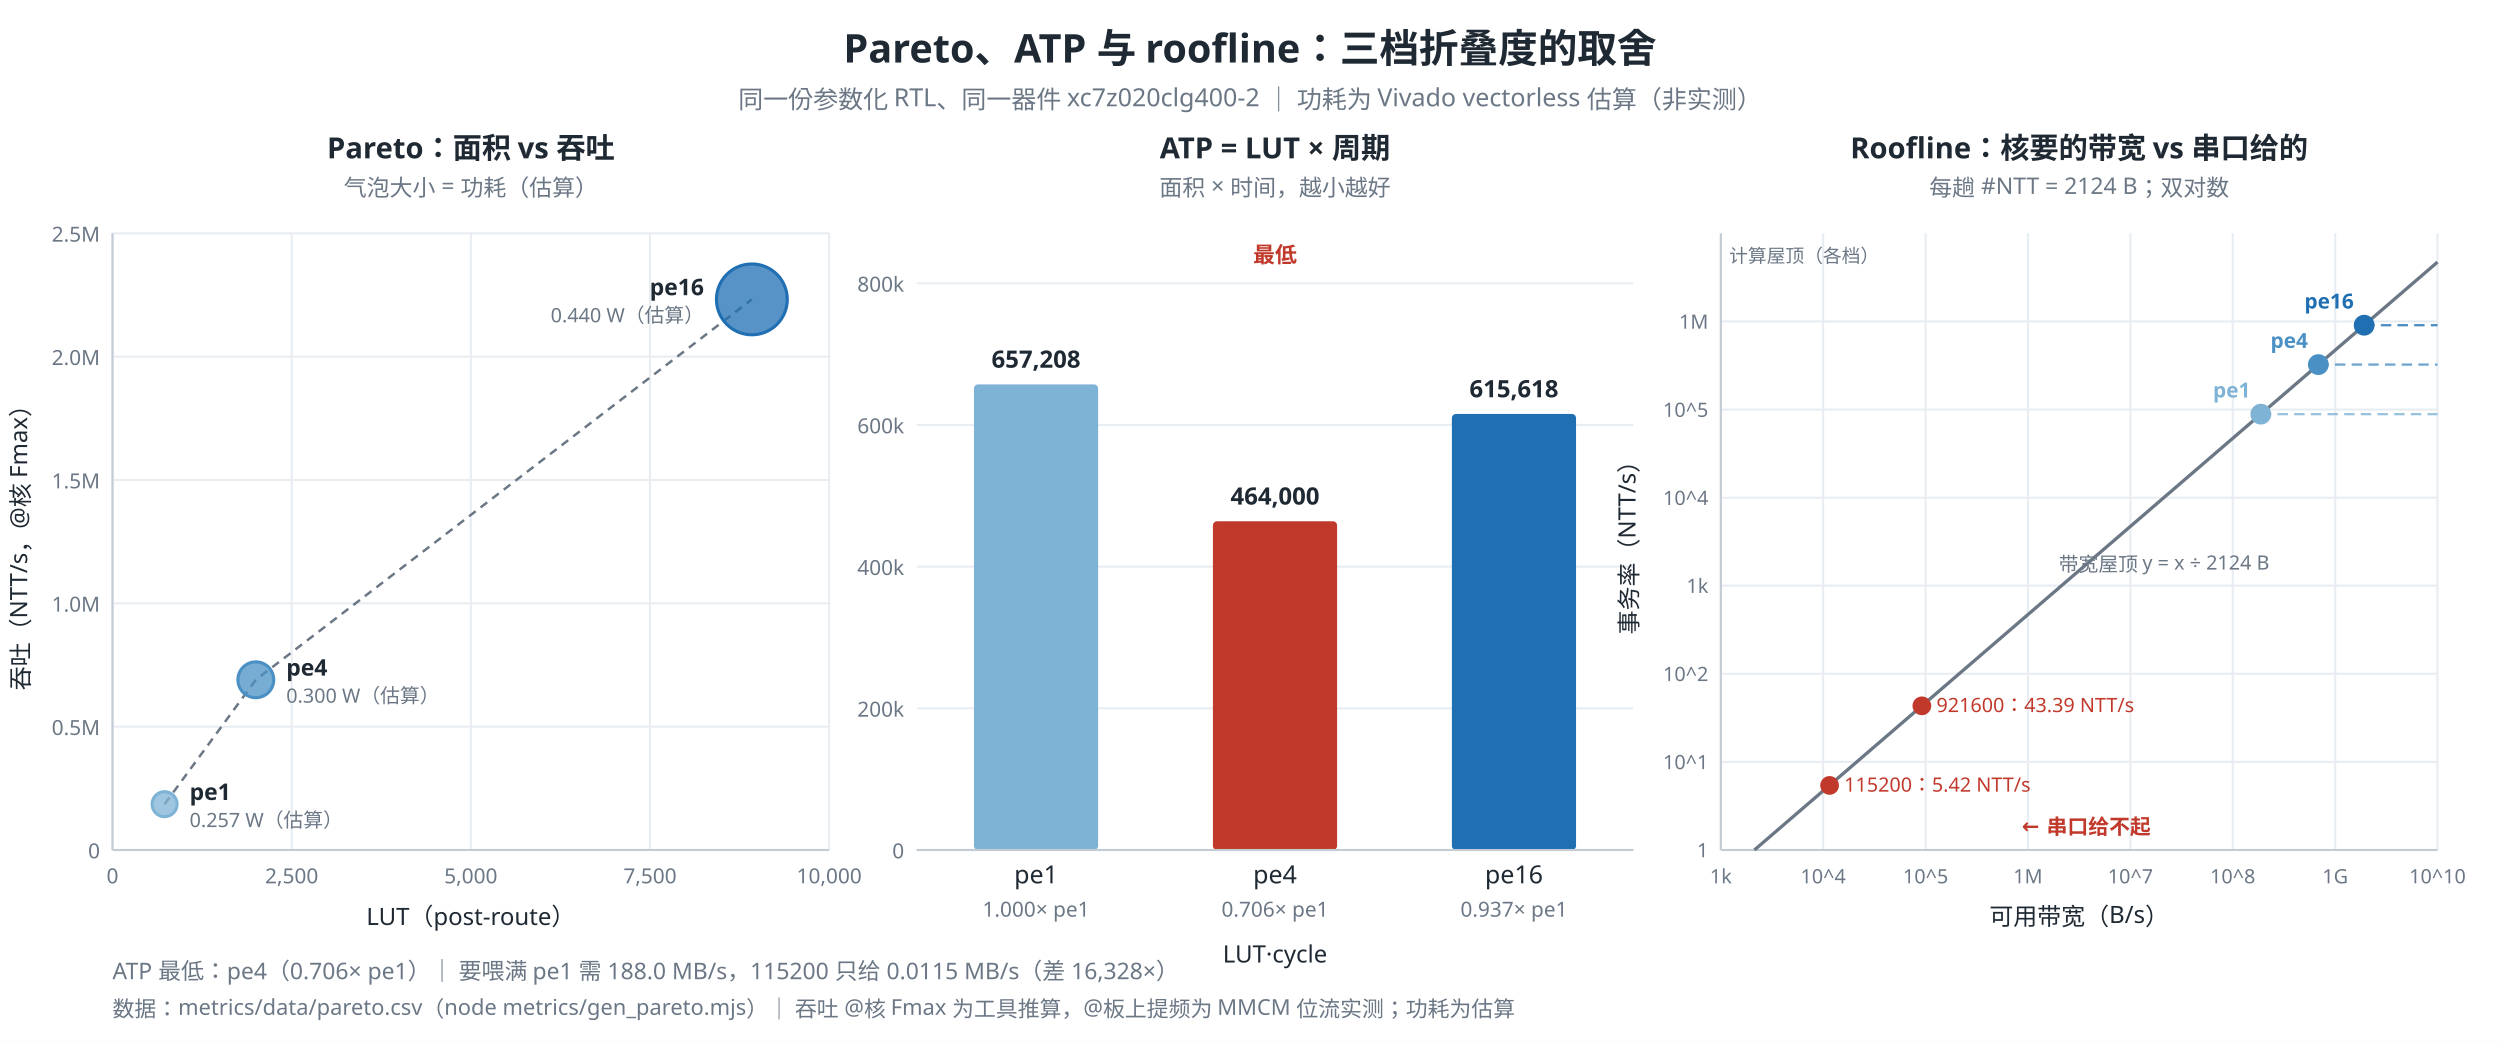
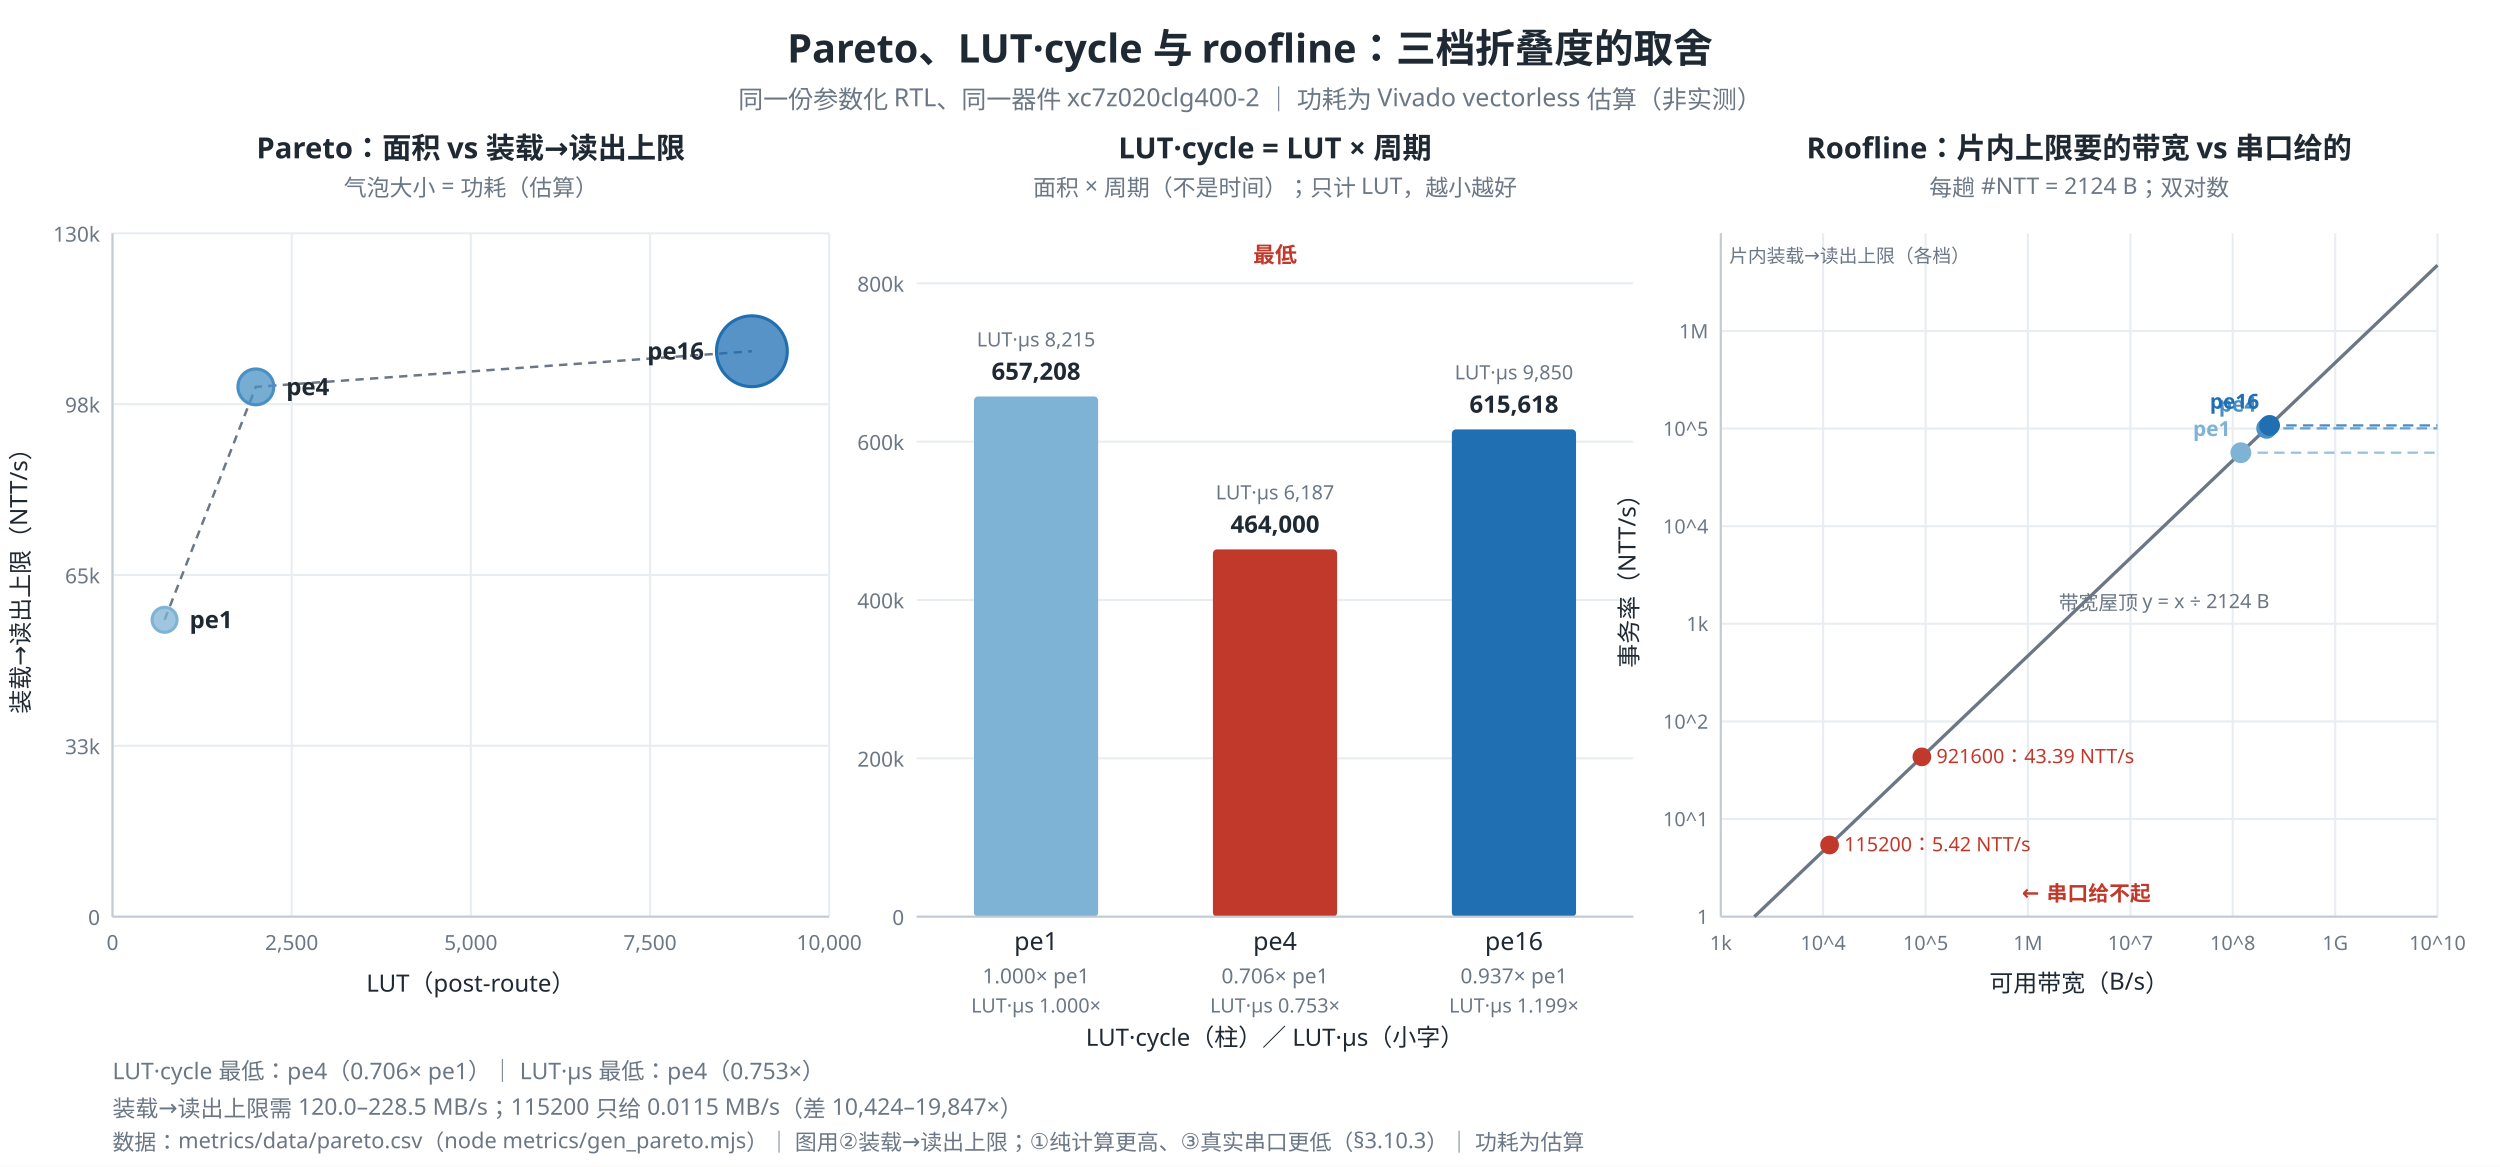
- <svg xmlns="http://www.w3.org/2000/svg" width="1200" height="500" viewBox="0 0 1200 500" font-family="'Microsoft YaHei','PingFang SC',sans-serif">
-   <rect width="1200" height="500" fill="#ffffff" />
-   <text x="600" y="30" text-anchor="middle" font-size="19" font-weight="700" fill="#1f2933">Pareto、ATP 与 roofline：三档折叠度的取舍</text>
+ <svg xmlns="http://www.w3.org/2000/svg" width="1200" height="560" viewBox="0 0 1200 560" font-family="'Microsoft YaHei','PingFang SC',sans-serif">
+   <rect width="1200" height="560" fill="#ffffff" />
+   <text x="600" y="30" text-anchor="middle" font-size="19" font-weight="700" fill="#1f2933">Pareto、LUT·cycle 与 roofline：三档折叠度的取舍</text>
  <text x="600" y="52" text-anchor="middle" font-size="12" fill="#6b7785">同一份参数化 RTL、同一器件 xc7z020clg400-2 ｜ 功耗为 Vivado vectorless 估算（非实测）</text>
-   <text x="226" y="76" text-anchor="middle" font-size="14" font-weight="600" fill="#1f2933">Pareto：面积 vs 吞吐</text>
+   <text x="226" y="76" text-anchor="middle" font-size="14" font-weight="600" fill="#1f2933">Pareto：面积 vs 装载→读出上限</text>
  <text x="226" y="94" text-anchor="middle" font-size="11" fill="#6b7785">气泡大小 = 功耗（估算）</text>
-   <line x1="54.0" y1="112" x2="54.0" y2="408" stroke="#e8edf2" />
-   <text x="54.0" y="424" text-anchor="middle" font-size="10" fill="#6b7785">0</text>
-   <line x1="140.0" y1="112" x2="140.0" y2="408" stroke="#e8edf2" />
-   <text x="140.0" y="424" text-anchor="middle" font-size="10" fill="#6b7785">2,500</text>
-   <line x1="226.0" y1="112" x2="226.0" y2="408" stroke="#e8edf2" />
-   <text x="226.0" y="424" text-anchor="middle" font-size="10" fill="#6b7785">5,000</text>
-   <line x1="312.0" y1="112" x2="312.0" y2="408" stroke="#e8edf2" />
-   <text x="312.0" y="424" text-anchor="middle" font-size="10" fill="#6b7785">7,500</text>
-   <line x1="398.0" y1="112" x2="398.0" y2="408" stroke="#e8edf2" />
-   <text x="398.0" y="424" text-anchor="middle" font-size="10" fill="#6b7785">10,000</text>
-   <line x1="54" y1="408.0" x2="398" y2="408.0" stroke="#e8edf2" />
-   <text x="48" y="412.0" text-anchor="end" font-size="10" fill="#6b7785">0</text>
-   <line x1="54" y1="348.8" x2="398" y2="348.8" stroke="#e8edf2" />
-   <text x="48" y="352.8" text-anchor="end" font-size="10" fill="#6b7785">0.5M</text>
-   <line x1="54" y1="289.6" x2="398" y2="289.6" stroke="#e8edf2" />
-   <text x="48" y="293.6" text-anchor="end" font-size="10" fill="#6b7785">1.0M</text>
-   <line x1="54" y1="230.4" x2="398" y2="230.4" stroke="#e8edf2" />
-   <text x="48" y="234.4" text-anchor="end" font-size="10" fill="#6b7785">1.5M</text>
-   <line x1="54" y1="171.2" x2="398" y2="171.2" stroke="#e8edf2" />
-   <text x="48" y="175.2" text-anchor="end" font-size="10" fill="#6b7785">2.0M</text>
+   <line x1="54.0" y1="112" x2="54.0" y2="440" stroke="#e8edf2" />
+   <text x="54.0" y="456" text-anchor="middle" font-size="10" fill="#6b7785">0</text>
+   <line x1="140.0" y1="112" x2="140.0" y2="440" stroke="#e8edf2" />
+   <text x="140.0" y="456" text-anchor="middle" font-size="10" fill="#6b7785">2,500</text>
+   <line x1="226.0" y1="112" x2="226.0" y2="440" stroke="#e8edf2" />
+   <text x="226.0" y="456" text-anchor="middle" font-size="10" fill="#6b7785">5,000</text>
+   <line x1="312.0" y1="112" x2="312.0" y2="440" stroke="#e8edf2" />
+   <text x="312.0" y="456" text-anchor="middle" font-size="10" fill="#6b7785">7,500</text>
+   <line x1="398.0" y1="112" x2="398.0" y2="440" stroke="#e8edf2" />
+   <text x="398.0" y="456" text-anchor="middle" font-size="10" fill="#6b7785">10,000</text>
+   <line x1="54" y1="440.0" x2="398" y2="440.0" stroke="#e8edf2" />
+   <text x="48" y="444.0" text-anchor="end" font-size="10" fill="#6b7785">0</text>
+   <line x1="54" y1="358.0" x2="398" y2="358.0" stroke="#e8edf2" />
+   <text x="48" y="362.0" text-anchor="end" font-size="10" fill="#6b7785">33k</text>
+   <line x1="54" y1="276.0" x2="398" y2="276.0" stroke="#e8edf2" />
+   <text x="48" y="280.0" text-anchor="end" font-size="10" fill="#6b7785">65k</text>
+   <line x1="54" y1="194.0" x2="398" y2="194.0" stroke="#e8edf2" />
+   <text x="48" y="198.0" text-anchor="end" font-size="10" fill="#6b7785">98k</text>
  <line x1="54" y1="112.0" x2="398" y2="112.0" stroke="#e8edf2" />
-   <text x="48" y="116.0" text-anchor="end" font-size="10" fill="#6b7785">2.5M</text>
-   <line x1="54" y1="408" x2="398" y2="408" stroke="#c3cbd4" />
-   <line x1="54" y1="112" x2="54" y2="408" stroke="#c3cbd4" />
-   <text x="226" y="444" text-anchor="middle" font-size="11.5" fill="#1f2933">LUT（post-route）</text>
-   <text x="14" y="260" text-anchor="middle" font-size="11.5" fill="#1f2933" transform="rotate(-90 14 260)">吞吐（NTT/s，@核 Fmax）</text>
-   <polyline points="79.0,386.0 122.8,326.3 360.9,143.7" fill="none" stroke="#6b7785" stroke-width="1.2" stroke-dasharray="4 3" />
-   <circle cx="79.0" cy="386.0" r="6.0" fill="#7fb3d5" fill-opacity="0.75" stroke="#7fb3d5" stroke-width="1.5" />
-   <text x="91.0" y="384.0" text-anchor="start" font-size="11" font-weight="600" fill="#1f2933">pe1</text>
-   <text x="91.0" y="397.0" text-anchor="start" font-size="9.5" fill="#6b7785">0.257 W（估算）</text>
-   <circle cx="122.8" cy="326.3" r="8.6" fill="#4a90c4" fill-opacity="0.75" stroke="#4a90c4" stroke-width="1.5" />
-   <text x="137.4" y="324.3" text-anchor="start" font-size="11" font-weight="600" fill="#1f2933">pe4</text>
-   <text x="137.4" y="337.3" text-anchor="start" font-size="9.5" fill="#6b7785">0.300 W（估算）</text>
-   <circle cx="360.9" cy="143.7" r="17.0" fill="#1f6fb2" fill-opacity="0.75" stroke="#1f6fb2" stroke-width="1.5" />
-   <text x="337.9" y="141.7" text-anchor="end" font-size="11" font-weight="600" fill="#1f2933">pe16</text>
-   <text x="337.9" y="154.7" text-anchor="end" font-size="9.5" fill="#6b7785">0.440 W（估算）</text>
-   <text x="612" y="76" text-anchor="middle" font-size="14" font-weight="600" fill="#1f2933">ATP = LUT × 周期</text>
-   <text x="612" y="94" text-anchor="middle" font-size="11" fill="#6b7785">面积 × 时间，越小越好</text>
-   <line x1="440" y1="408.0" x2="784" y2="408.0" stroke="#e8edf2" />
-   <text x="434" y="412.0" text-anchor="end" font-size="10" fill="#6b7785">0</text>
-   <line x1="440" y1="340.0" x2="784" y2="340.0" stroke="#e8edf2" />
-   <text x="434" y="344.0" text-anchor="end" font-size="10" fill="#6b7785">200k</text>
-   <line x1="440" y1="272.0" x2="784" y2="272.0" stroke="#e8edf2" />
-   <text x="434" y="276.0" text-anchor="end" font-size="10" fill="#6b7785">400k</text>
-   <line x1="440" y1="204.0" x2="784" y2="204.0" stroke="#e8edf2" />
-   <text x="434" y="208.0" text-anchor="end" font-size="10" fill="#6b7785">600k</text>
+   <text x="48" y="116.0" text-anchor="end" font-size="10" fill="#6b7785">130k</text>
+   <line x1="54" y1="440" x2="398" y2="440" stroke="#c3cbd4" />
+   <line x1="54" y1="112" x2="54" y2="440" stroke="#c3cbd4" />
+   <text x="226" y="476" text-anchor="middle" font-size="11.5" fill="#1f2933">LUT（post-route）</text>
+   <text x="14" y="276" text-anchor="middle" font-size="11.5" fill="#1f2933" transform="rotate(-90 14 276)">装载→读出上限（NTT/s）</text>
+   <polyline points="79.0,297.5 122.8,185.7 360.9,168.6" fill="none" stroke="#6b7785" stroke-width="1.2" stroke-dasharray="4 3" />
+   <circle cx="79.0" cy="297.5" r="6.0" fill="#7fb3d5" fill-opacity="0.75" stroke="#7fb3d5" stroke-width="1.5" />
+   <text x="91.0" y="301.5" text-anchor="start" font-size="11.5" font-weight="600" fill="#1f2933">pe1</text>
+   <circle cx="122.8" cy="185.7" r="8.6" fill="#4a90c4" fill-opacity="0.75" stroke="#4a90c4" stroke-width="1.5" />
+   <text x="137.4" y="189.7" text-anchor="start" font-size="11.5" font-weight="600" fill="#1f2933">pe4</text>
+   <circle cx="360.9" cy="168.6" r="17.0" fill="#1f6fb2" fill-opacity="0.75" stroke="#1f6fb2" stroke-width="1.5" />
+   <text x="337.9" y="172.6" text-anchor="end" font-size="11.5" font-weight="600" fill="#1f2933">pe16</text>
+   <text x="612" y="76" text-anchor="middle" font-size="14" font-weight="600" fill="#1f2933">LUT·cycle = LUT × 周期</text>
+   <text x="612" y="94" text-anchor="middle" font-size="11" fill="#6b7785">面积 × 周期（不是时间）；只计 LUT，越小越好</text>
+   <line x1="440" y1="440.0" x2="784" y2="440.0" stroke="#e8edf2" />
+   <text x="434" y="444.0" text-anchor="end" font-size="10" fill="#6b7785">0</text>
+   <line x1="440" y1="364.0" x2="784" y2="364.0" stroke="#e8edf2" />
+   <text x="434" y="368.0" text-anchor="end" font-size="10" fill="#6b7785">200k</text>
+   <line x1="440" y1="288.0" x2="784" y2="288.0" stroke="#e8edf2" />
+   <text x="434" y="292.0" text-anchor="end" font-size="10" fill="#6b7785">400k</text>
+   <line x1="440" y1="212.0" x2="784" y2="212.0" stroke="#e8edf2" />
+   <text x="434" y="216.0" text-anchor="end" font-size="10" fill="#6b7785">600k</text>
  <line x1="440" y1="136.0" x2="784" y2="136.0" stroke="#e8edf2" />
  <text x="434" y="140.0" text-anchor="end" font-size="10" fill="#6b7785">800k</text>
-   <rect x="467.5" y="184.5" width="59.6" height="223.5" rx="2" fill="#7fb3d5" />
-   <text x="497.3" y="176.5" text-anchor="middle" font-size="11.5" font-weight="600" fill="#1f2933">657,208</text>
-   <text x="497.3" y="424" text-anchor="middle" font-size="12" fill="#1f2933">pe1</text>
-   <text x="497.3" y="440" text-anchor="middle" font-size="10" fill="#6b7785">1.000× pe1</text>
-   <rect x="582.2" y="250.2" width="59.6" height="157.8" rx="2" fill="#c0392b" />
-   <text x="612.0" y="242.2" text-anchor="middle" font-size="11.5" font-weight="600" fill="#1f2933">464,000</text>
-   <text x="612.0" y="424" text-anchor="middle" font-size="12" fill="#1f2933">pe4</text>
-   <text x="612.0" y="440" text-anchor="middle" font-size="10" fill="#6b7785">0.706× pe1</text>
+   <rect x="467.5" y="190.3" width="59.6" height="249.7" rx="2" fill="#7fb3d5" />
+   <text x="497.3" y="182.3" text-anchor="middle" font-size="11.5" font-weight="600" fill="#1f2933">657,208</text>
+   <text x="497.3" y="166.3" text-anchor="middle" font-size="9.5" fill="#6b7785">LUT·µs 8,215</text>
+   <text x="497.3" y="456" text-anchor="middle" font-size="12" fill="#1f2933">pe1</text>
+   <text x="497.3" y="472" text-anchor="middle" font-size="10" fill="#6b7785">1.000× pe1</text>
+   <text x="497.3" y="486" text-anchor="middle" font-size="9.5" fill="#6b7785">LUT·µs 1.000×</text>
+   <rect x="582.2" y="263.7" width="59.6" height="176.3" rx="2" fill="#c0392b" />
+   <text x="612.0" y="255.7" text-anchor="middle" font-size="11.5" font-weight="600" fill="#1f2933">464,000</text>
+   <text x="612.0" y="239.7" text-anchor="middle" font-size="9.5" fill="#6b7785">LUT·µs 6,187</text>
+   <text x="612.0" y="456" text-anchor="middle" font-size="12" fill="#1f2933">pe4</text>
+   <text x="612.0" y="472" text-anchor="middle" font-size="10" fill="#6b7785">0.706× pe1</text>
+   <text x="612.0" y="486" text-anchor="middle" font-size="9.5" fill="#6b7785">LUT·µs 0.753×</text>
  <text x="612.0" y="126" text-anchor="middle" font-size="10.5" font-weight="600" fill="#c0392b">最低</text>
-   <rect x="696.9" y="198.7" width="59.6" height="209.3" rx="2" fill="#1f6fb2" />
-   <text x="726.7" y="190.7" text-anchor="middle" font-size="11.5" font-weight="600" fill="#1f2933">615,618</text>
-   <text x="726.7" y="424" text-anchor="middle" font-size="12" fill="#1f2933">pe16</text>
-   <text x="726.7" y="440" text-anchor="middle" font-size="10" fill="#6b7785">0.937× pe1</text>
-   <line x1="440" y1="408" x2="784" y2="408" stroke="#c3cbd4" />
-   <text x="612" y="462" text-anchor="middle" font-size="11.5" fill="#1f2933">LUT·cycle</text>
-   <text x="998" y="76" text-anchor="middle" font-size="14" font-weight="600" fill="#1f2933">Roofline：核要的带宽 vs 串口给的</text>
+   <rect x="696.9" y="206.1" width="59.6" height="233.9" rx="2" fill="#1f6fb2" />
+   <text x="726.7" y="198.1" text-anchor="middle" font-size="11.5" font-weight="600" fill="#1f2933">615,618</text>
+   <text x="726.7" y="182.1" text-anchor="middle" font-size="9.5" fill="#6b7785">LUT·µs 9,850</text>
+   <text x="726.7" y="456" text-anchor="middle" font-size="12" fill="#1f2933">pe16</text>
+   <text x="726.7" y="472" text-anchor="middle" font-size="10" fill="#6b7785">0.937× pe1</text>
+   <text x="726.7" y="486" text-anchor="middle" font-size="9.5" fill="#6b7785">LUT·µs 1.199×</text>
+   <line x1="440" y1="440" x2="784" y2="440" stroke="#c3cbd4" />
+   <text x="612" y="502" text-anchor="middle" font-size="11.5" fill="#1f2933">LUT·cycle（柱）／ LUT·µs（小字）</text>
+   <text x="998" y="76" text-anchor="middle" font-size="14" font-weight="600" fill="#1f2933">Roofline：片内上限要的带宽 vs 串口给的</text>
  <text x="998" y="94" text-anchor="middle" font-size="11" fill="#6b7785">每趟 #NTT = 2124 B；双对数</text>
-   <line x1="826.0" y1="112" x2="826.0" y2="408" stroke="#e8edf2" />
-   <text x="826.0" y="424" text-anchor="middle" font-size="9.5" fill="#6b7785">1k</text>
-   <line x1="875.1" y1="112" x2="875.1" y2="408" stroke="#e8edf2" />
-   <text x="875.1" y="424" text-anchor="middle" font-size="9.5" fill="#6b7785">10^4</text>
-   <line x1="924.3" y1="112" x2="924.3" y2="408" stroke="#e8edf2" />
-   <text x="924.3" y="424" text-anchor="middle" font-size="9.5" fill="#6b7785">10^5</text>
-   <line x1="973.4" y1="112" x2="973.4" y2="408" stroke="#e8edf2" />
-   <text x="973.4" y="424" text-anchor="middle" font-size="9.5" fill="#6b7785">1M</text>
-   <line x1="1022.6" y1="112" x2="1022.6" y2="408" stroke="#e8edf2" />
-   <text x="1022.6" y="424" text-anchor="middle" font-size="9.5" fill="#6b7785">10^7</text>
-   <line x1="1071.7" y1="112" x2="1071.7" y2="408" stroke="#e8edf2" />
-   <text x="1071.7" y="424" text-anchor="middle" font-size="9.5" fill="#6b7785">10^8</text>
-   <line x1="1120.9" y1="112" x2="1120.9" y2="408" stroke="#e8edf2" />
-   <text x="1120.9" y="424" text-anchor="middle" font-size="9.5" fill="#6b7785">1G</text>
-   <line x1="1170.0" y1="112" x2="1170.0" y2="408" stroke="#e8edf2" />
-   <text x="1170.0" y="424" text-anchor="middle" font-size="9.5" fill="#6b7785">10^10</text>
-   <line x1="826" y1="408.0" x2="1170" y2="408.0" stroke="#e8edf2" />
-   <text x="820" y="411.5" text-anchor="end" font-size="9.5" fill="#6b7785">1</text>
-   <line x1="826" y1="365.7" x2="1170" y2="365.7" stroke="#e8edf2" />
-   <text x="820" y="369.2" text-anchor="end" font-size="9.5" fill="#6b7785">10^1</text>
-   <line x1="826" y1="323.4" x2="1170" y2="323.4" stroke="#e8edf2" />
-   <text x="820" y="326.9" text-anchor="end" font-size="9.5" fill="#6b7785">10^2</text>
-   <line x1="826" y1="281.1" x2="1170" y2="281.1" stroke="#e8edf2" />
-   <text x="820" y="284.6" text-anchor="end" font-size="9.5" fill="#6b7785">1k</text>
-   <line x1="826" y1="238.9" x2="1170" y2="238.9" stroke="#e8edf2" />
-   <text x="820" y="242.4" text-anchor="end" font-size="9.5" fill="#6b7785">10^4</text>
-   <line x1="826" y1="196.6" x2="1170" y2="196.6" stroke="#e8edf2" />
-   <text x="820" y="200.1" text-anchor="end" font-size="9.5" fill="#6b7785">10^5</text>
-   <line x1="826" y1="154.3" x2="1170" y2="154.3" stroke="#e8edf2" />
-   <text x="820" y="157.8" text-anchor="end" font-size="9.5" fill="#6b7785">1M</text>
-   <line x1="826" y1="408" x2="1170" y2="408" stroke="#c3cbd4" />
-   <line x1="826" y1="112" x2="826" y2="408" stroke="#c3cbd4" />
-   <text x="998" y="444" text-anchor="middle" font-size="11.5" fill="#1f2933">可用带宽（B/s）</text>
-   <text x="786" y="260" text-anchor="middle" font-size="11.5" fill="#1f2933" transform="rotate(-90 786 260)">事务率（NTT/s）</text>
-   <line x1="842.1" y1="408.0" x2="1170.0" y2="125.8" stroke="#6b7785" stroke-width="1.6" />
-   <text x="988.2" y="274.2" font-size="9.5" fill="#6b7785">带宽屋顶 y = x ÷ 2124 B</text>
-   <circle cx="878.2" cy="377.0" r="4.5" fill="#c0392b" />
-   <text x="885.2" y="380.0" font-size="9.5" fill="#c0392b">115200：5.42 NTT/s</text>
-   <circle cx="922.5" cy="338.8" r="4.5" fill="#c0392b" />
-   <text x="929.5" y="341.8" font-size="9.5" fill="#c0392b">921600：43.39 NTT/s</text>
-   <line x1="1085.2" y1="198.8" x2="1170" y2="198.8" stroke="#7fb3d5" stroke-width="1.1" stroke-dasharray="5 3" opacity="0.8" />
-   <circle cx="1085.2" cy="198.8" r="5" fill="#7fb3d5" />
-   <text x="1080.2" y="190.8" text-anchor="end" font-size="10" font-weight="600" fill="#7fb3d5">pe1</text>
-   <line x1="1112.8" y1="175.0" x2="1170" y2="175.0" stroke="#4a90c4" stroke-width="1.1" stroke-dasharray="5 3" opacity="0.8" />
-   <circle cx="1112.8" cy="175.0" r="5" fill="#4a90c4" />
-   <text x="1107.8" y="167.0" text-anchor="end" font-size="10" font-weight="600" fill="#4a90c4">pe4</text>
-   <line x1="1134.8" y1="156.1" x2="1170" y2="156.1" stroke="#1f6fb2" stroke-width="1.1" stroke-dasharray="5 3" opacity="0.8" />
-   <circle cx="1134.8" cy="156.1" r="5" fill="#1f6fb2" />
-   <text x="1129.8" y="148.1" text-anchor="end" font-size="10" font-weight="600" fill="#1f6fb2">pe16</text>
-   <text x="830.0" y="126.0" font-size="9" fill="#6b7785">计算屋顶（各档）</text>
-   <text x="970.5" y="400.0" font-size="10" font-weight="600" fill="#c0392b">← 串口给不起</text>
-   <text x="54" y="470" font-size="11" fill="#6b7785">ATP 最低：pe4（0.706× pe1）｜ 要喂满 pe1 需 188.0 MB/s，115200 只给 0.0115 MB/s（差 16,328×）</text>
-   <text x="54" y="488" font-size="10.5" fill="#6b7785">数据：metrics/data/pareto.csv（node metrics/gen_pareto.mjs）｜ 吞吐 @核 Fmax 为工具推算，@板上提频为 MMCM 位流实测；功耗为估算</text>
+   <line x1="826.0" y1="112" x2="826.0" y2="440" stroke="#e8edf2" />
+   <text x="826.0" y="456" text-anchor="middle" font-size="9.5" fill="#6b7785">1k</text>
+   <line x1="875.1" y1="112" x2="875.1" y2="440" stroke="#e8edf2" />
+   <text x="875.1" y="456" text-anchor="middle" font-size="9.5" fill="#6b7785">10^4</text>
+   <line x1="924.3" y1="112" x2="924.3" y2="440" stroke="#e8edf2" />
+   <text x="924.3" y="456" text-anchor="middle" font-size="9.5" fill="#6b7785">10^5</text>
+   <line x1="973.4" y1="112" x2="973.4" y2="440" stroke="#e8edf2" />
+   <text x="973.4" y="456" text-anchor="middle" font-size="9.5" fill="#6b7785">1M</text>
+   <line x1="1022.6" y1="112" x2="1022.6" y2="440" stroke="#e8edf2" />
+   <text x="1022.6" y="456" text-anchor="middle" font-size="9.5" fill="#6b7785">10^7</text>
+   <line x1="1071.7" y1="112" x2="1071.7" y2="440" stroke="#e8edf2" />
+   <text x="1071.7" y="456" text-anchor="middle" font-size="9.5" fill="#6b7785">10^8</text>
+   <line x1="1120.9" y1="112" x2="1120.9" y2="440" stroke="#e8edf2" />
+   <text x="1120.9" y="456" text-anchor="middle" font-size="9.5" fill="#6b7785">1G</text>
+   <line x1="1170.0" y1="112" x2="1170.0" y2="440" stroke="#e8edf2" />
+   <text x="1170.0" y="456" text-anchor="middle" font-size="9.5" fill="#6b7785">10^10</text>
+   <line x1="826" y1="440.0" x2="1170" y2="440.0" stroke="#e8edf2" />
+   <text x="820" y="443.5" text-anchor="end" font-size="9.5" fill="#6b7785">1</text>
+   <line x1="826" y1="393.1" x2="1170" y2="393.1" stroke="#e8edf2" />
+   <text x="820" y="396.6" text-anchor="end" font-size="9.5" fill="#6b7785">10^1</text>
+   <line x1="826" y1="346.3" x2="1170" y2="346.3" stroke="#e8edf2" />
+   <text x="820" y="349.8" text-anchor="end" font-size="9.5" fill="#6b7785">10^2</text>
+   <line x1="826" y1="299.4" x2="1170" y2="299.4" stroke="#e8edf2" />
+   <text x="820" y="302.9" text-anchor="end" font-size="9.5" fill="#6b7785">1k</text>
+   <line x1="826" y1="252.6" x2="1170" y2="252.6" stroke="#e8edf2" />
+   <text x="820" y="256.1" text-anchor="end" font-size="9.5" fill="#6b7785">10^4</text>
+   <line x1="826" y1="205.7" x2="1170" y2="205.7" stroke="#e8edf2" />
+   <text x="820" y="209.2" text-anchor="end" font-size="9.5" fill="#6b7785">10^5</text>
+   <line x1="826" y1="158.9" x2="1170" y2="158.9" stroke="#e8edf2" />
+   <text x="820" y="162.4" text-anchor="end" font-size="9.5" fill="#6b7785">1M</text>
+   <line x1="826" y1="440" x2="1170" y2="440" stroke="#c3cbd4" />
+   <line x1="826" y1="112" x2="826" y2="440" stroke="#c3cbd4" />
+   <text x="998" y="476" text-anchor="middle" font-size="11.5" fill="#1f2933">可用带宽（B/s）</text>
+   <text x="786" y="276" text-anchor="middle" font-size="11.5" fill="#1f2933" transform="rotate(-90 786 276)">事务率（NTT/s）</text>
+   <line x1="842.1" y1="440.0" x2="1170.0" y2="127.3" stroke="#6b7785" stroke-width="1.6" />
+   <text x="988.2" y="292.7" font-size="9.5" fill="#6b7785">带宽屋顶 y = x ÷ 2124 B</text>
+   <circle cx="878.2" cy="405.6" r="4.5" fill="#c0392b" />
+   <text x="885.2" y="408.6" font-size="9.5" fill="#c0392b">115200：5.42 NTT/s</text>
+   <circle cx="922.5" cy="363.3" r="4.5" fill="#c0392b" />
+   <text x="929.5" y="366.3" font-size="9.5" fill="#c0392b">921600：43.39 NTT/s</text>
+   <line x1="1075.6" y1="217.3" x2="1170" y2="217.3" stroke="#7fb3d5" stroke-width="1.1" stroke-dasharray="5 3" opacity="0.8" />
+   <circle cx="1075.6" cy="217.3" r="5" fill="#7fb3d5" />
+   <text x="1070.6" y="209.3" text-anchor="end" font-size="10" font-weight="600" fill="#7fb3d5">pe1</text>
+   <line x1="1088.0" y1="205.6" x2="1170" y2="205.6" stroke="#4a90c4" stroke-width="1.1" stroke-dasharray="5 3" opacity="0.8" />
+   <circle cx="1088.0" cy="205.6" r="5" fill="#4a90c4" />
+   <text x="1083.0" y="197.6" text-anchor="end" font-size="10" font-weight="600" fill="#4a90c4">pe4</text>
+   <line x1="1089.4" y1="204.2" x2="1170" y2="204.2" stroke="#1f6fb2" stroke-width="1.1" stroke-dasharray="5 3" opacity="0.8" />
+   <circle cx="1089.4" cy="204.2" r="5" fill="#1f6fb2" />
+   <text x="1084.4" y="196.2" text-anchor="end" font-size="10" font-weight="600" fill="#1f6fb2">pe16</text>
+   <text x="830.0" y="126.0" font-size="9" fill="#6b7785">片内装载→读出上限（各档）</text>
+   <text x="970.5" y="432.0" font-size="10" font-weight="600" fill="#c0392b">← 串口给不起</text>
+   <text x="54" y="518" font-size="11" fill="#6b7785">LUT·cycle 最低：pe4（0.706× pe1）｜ LUT·µs 最低：pe4（0.753×）</text>
+   <text x="54" y="536" font-size="11" fill="#6b7785">装载→读出上限需 120.0–228.5 MB/s；115200 只给 0.0115 MB/s（差 10,424–19,847×）</text>
+   <text x="54" y="552" font-size="10.5" fill="#6b7785">数据：metrics/data/pareto.csv（node metrics/gen_pareto.mjs）｜ 图用②装载→读出上限；①纯计算更高、③真实串口更低（§3.10.3）｜ 功耗为估算</text>
</svg>
